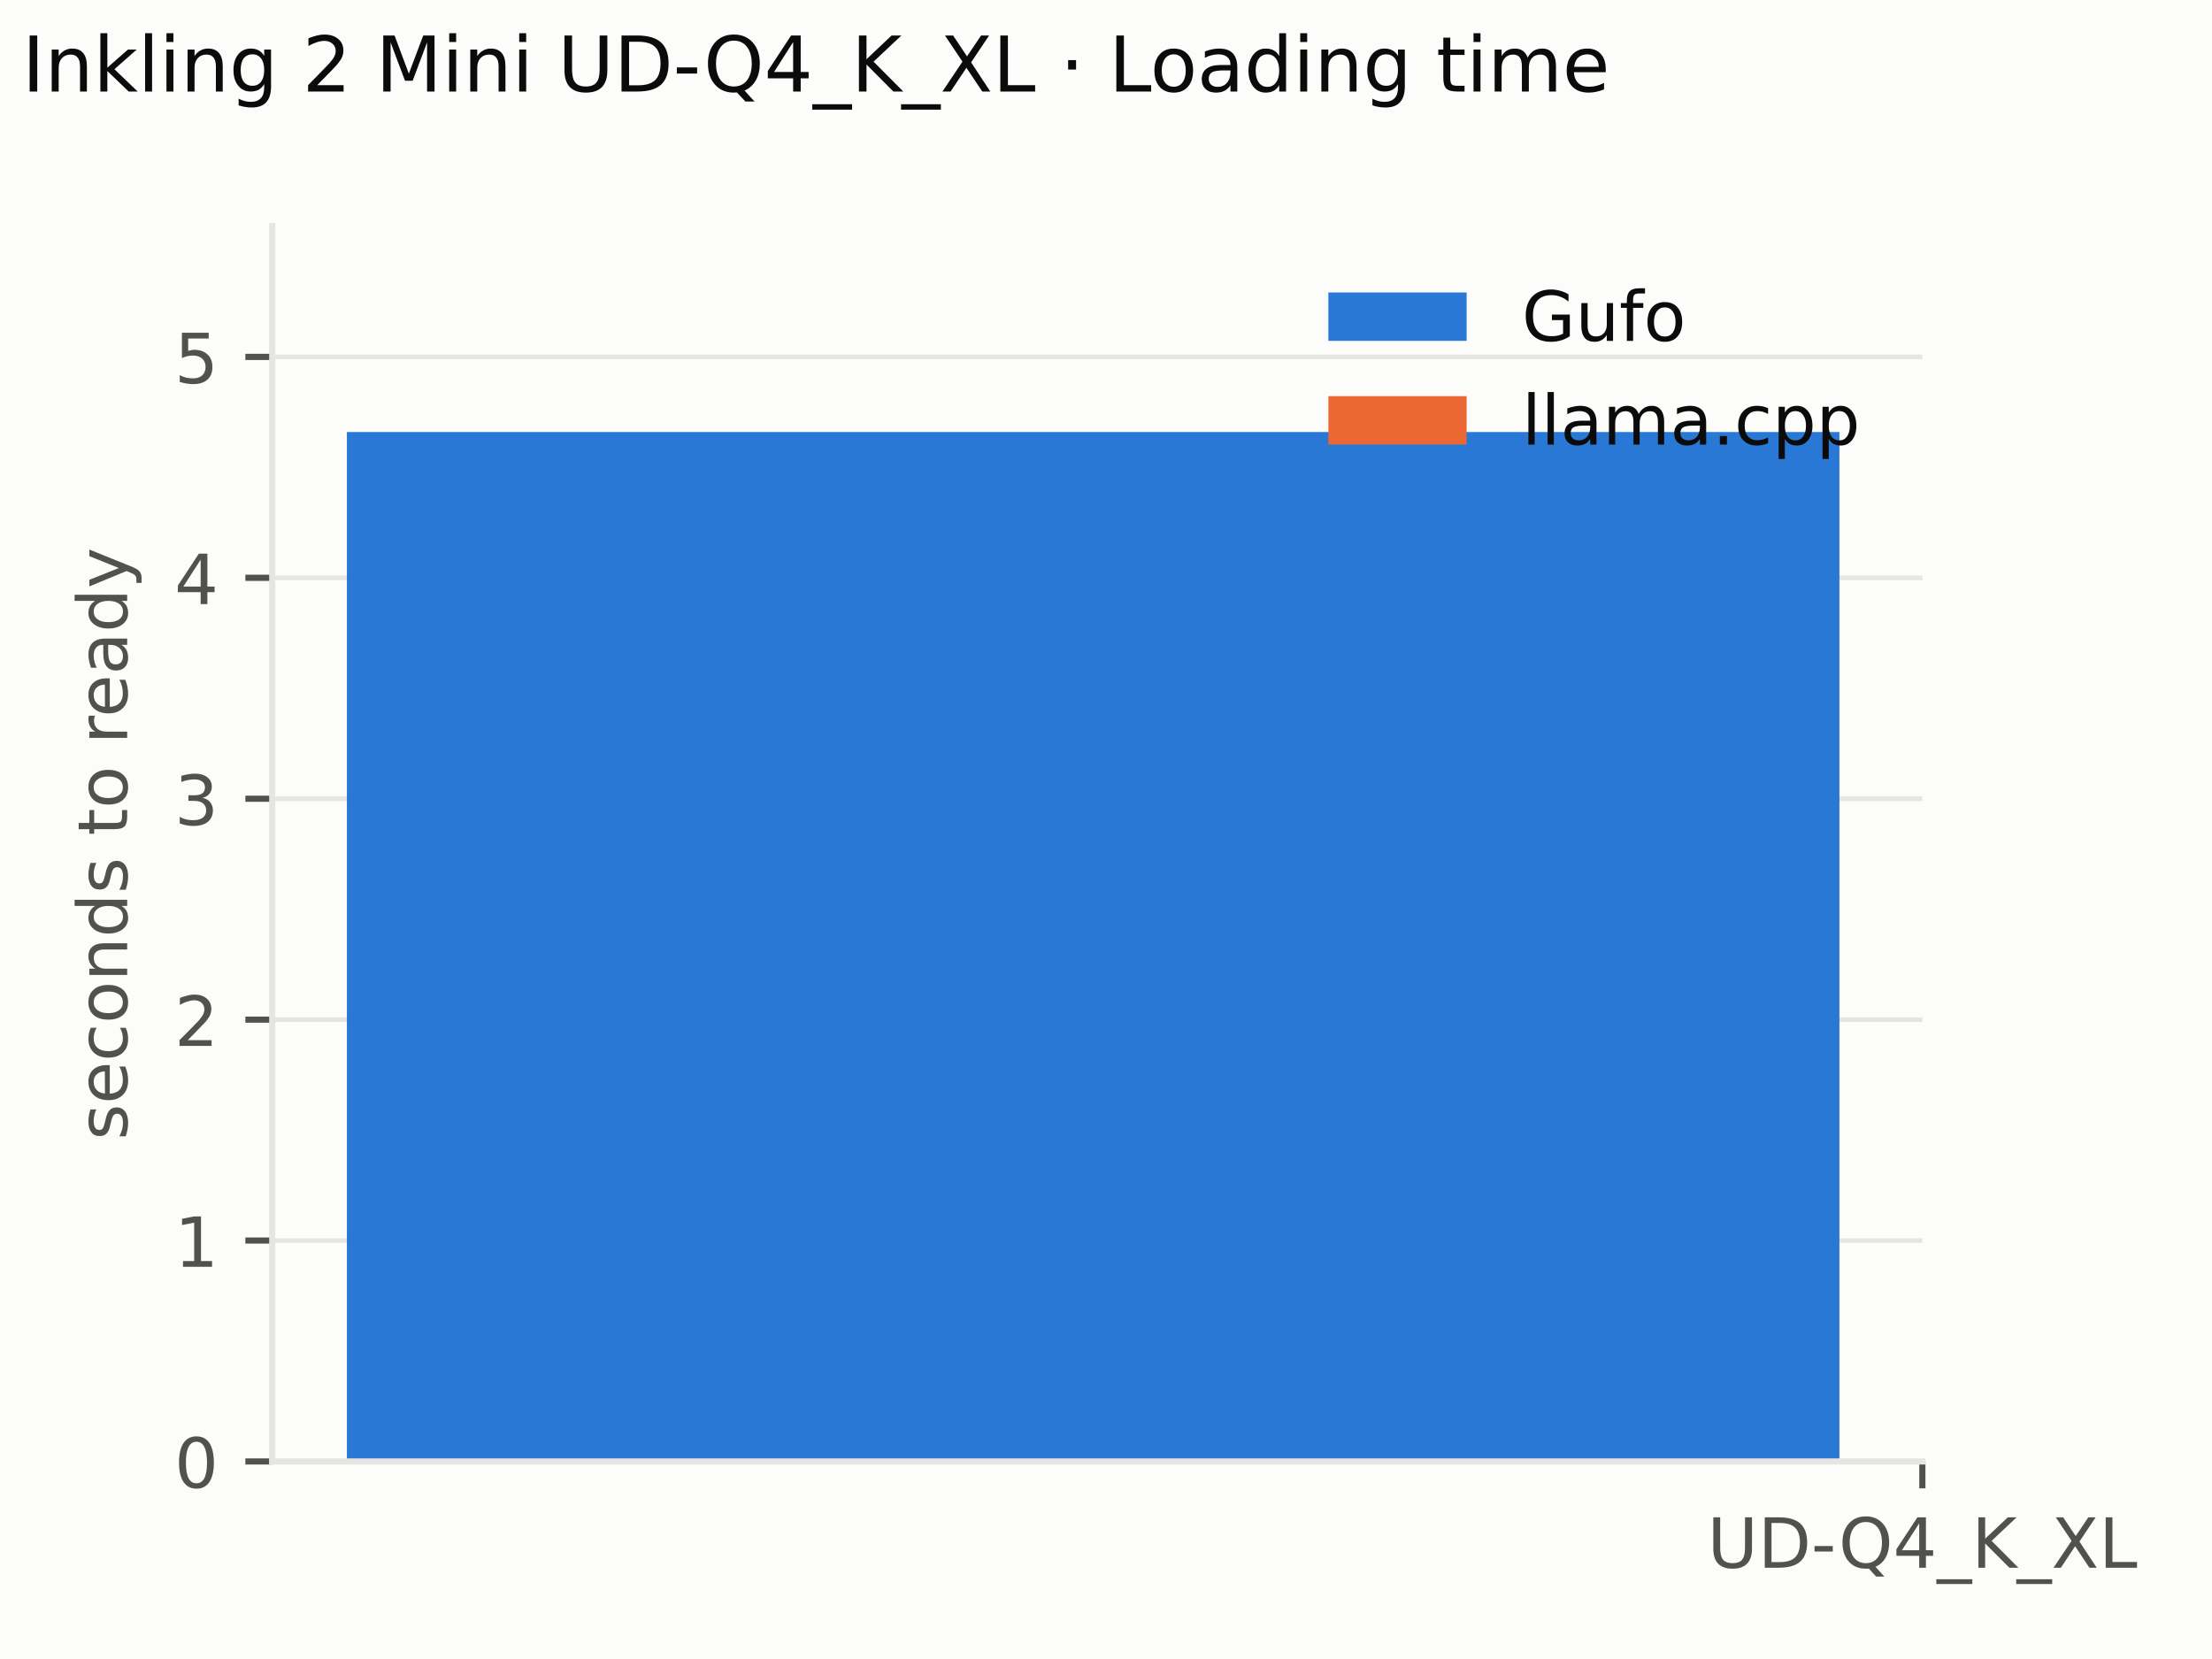
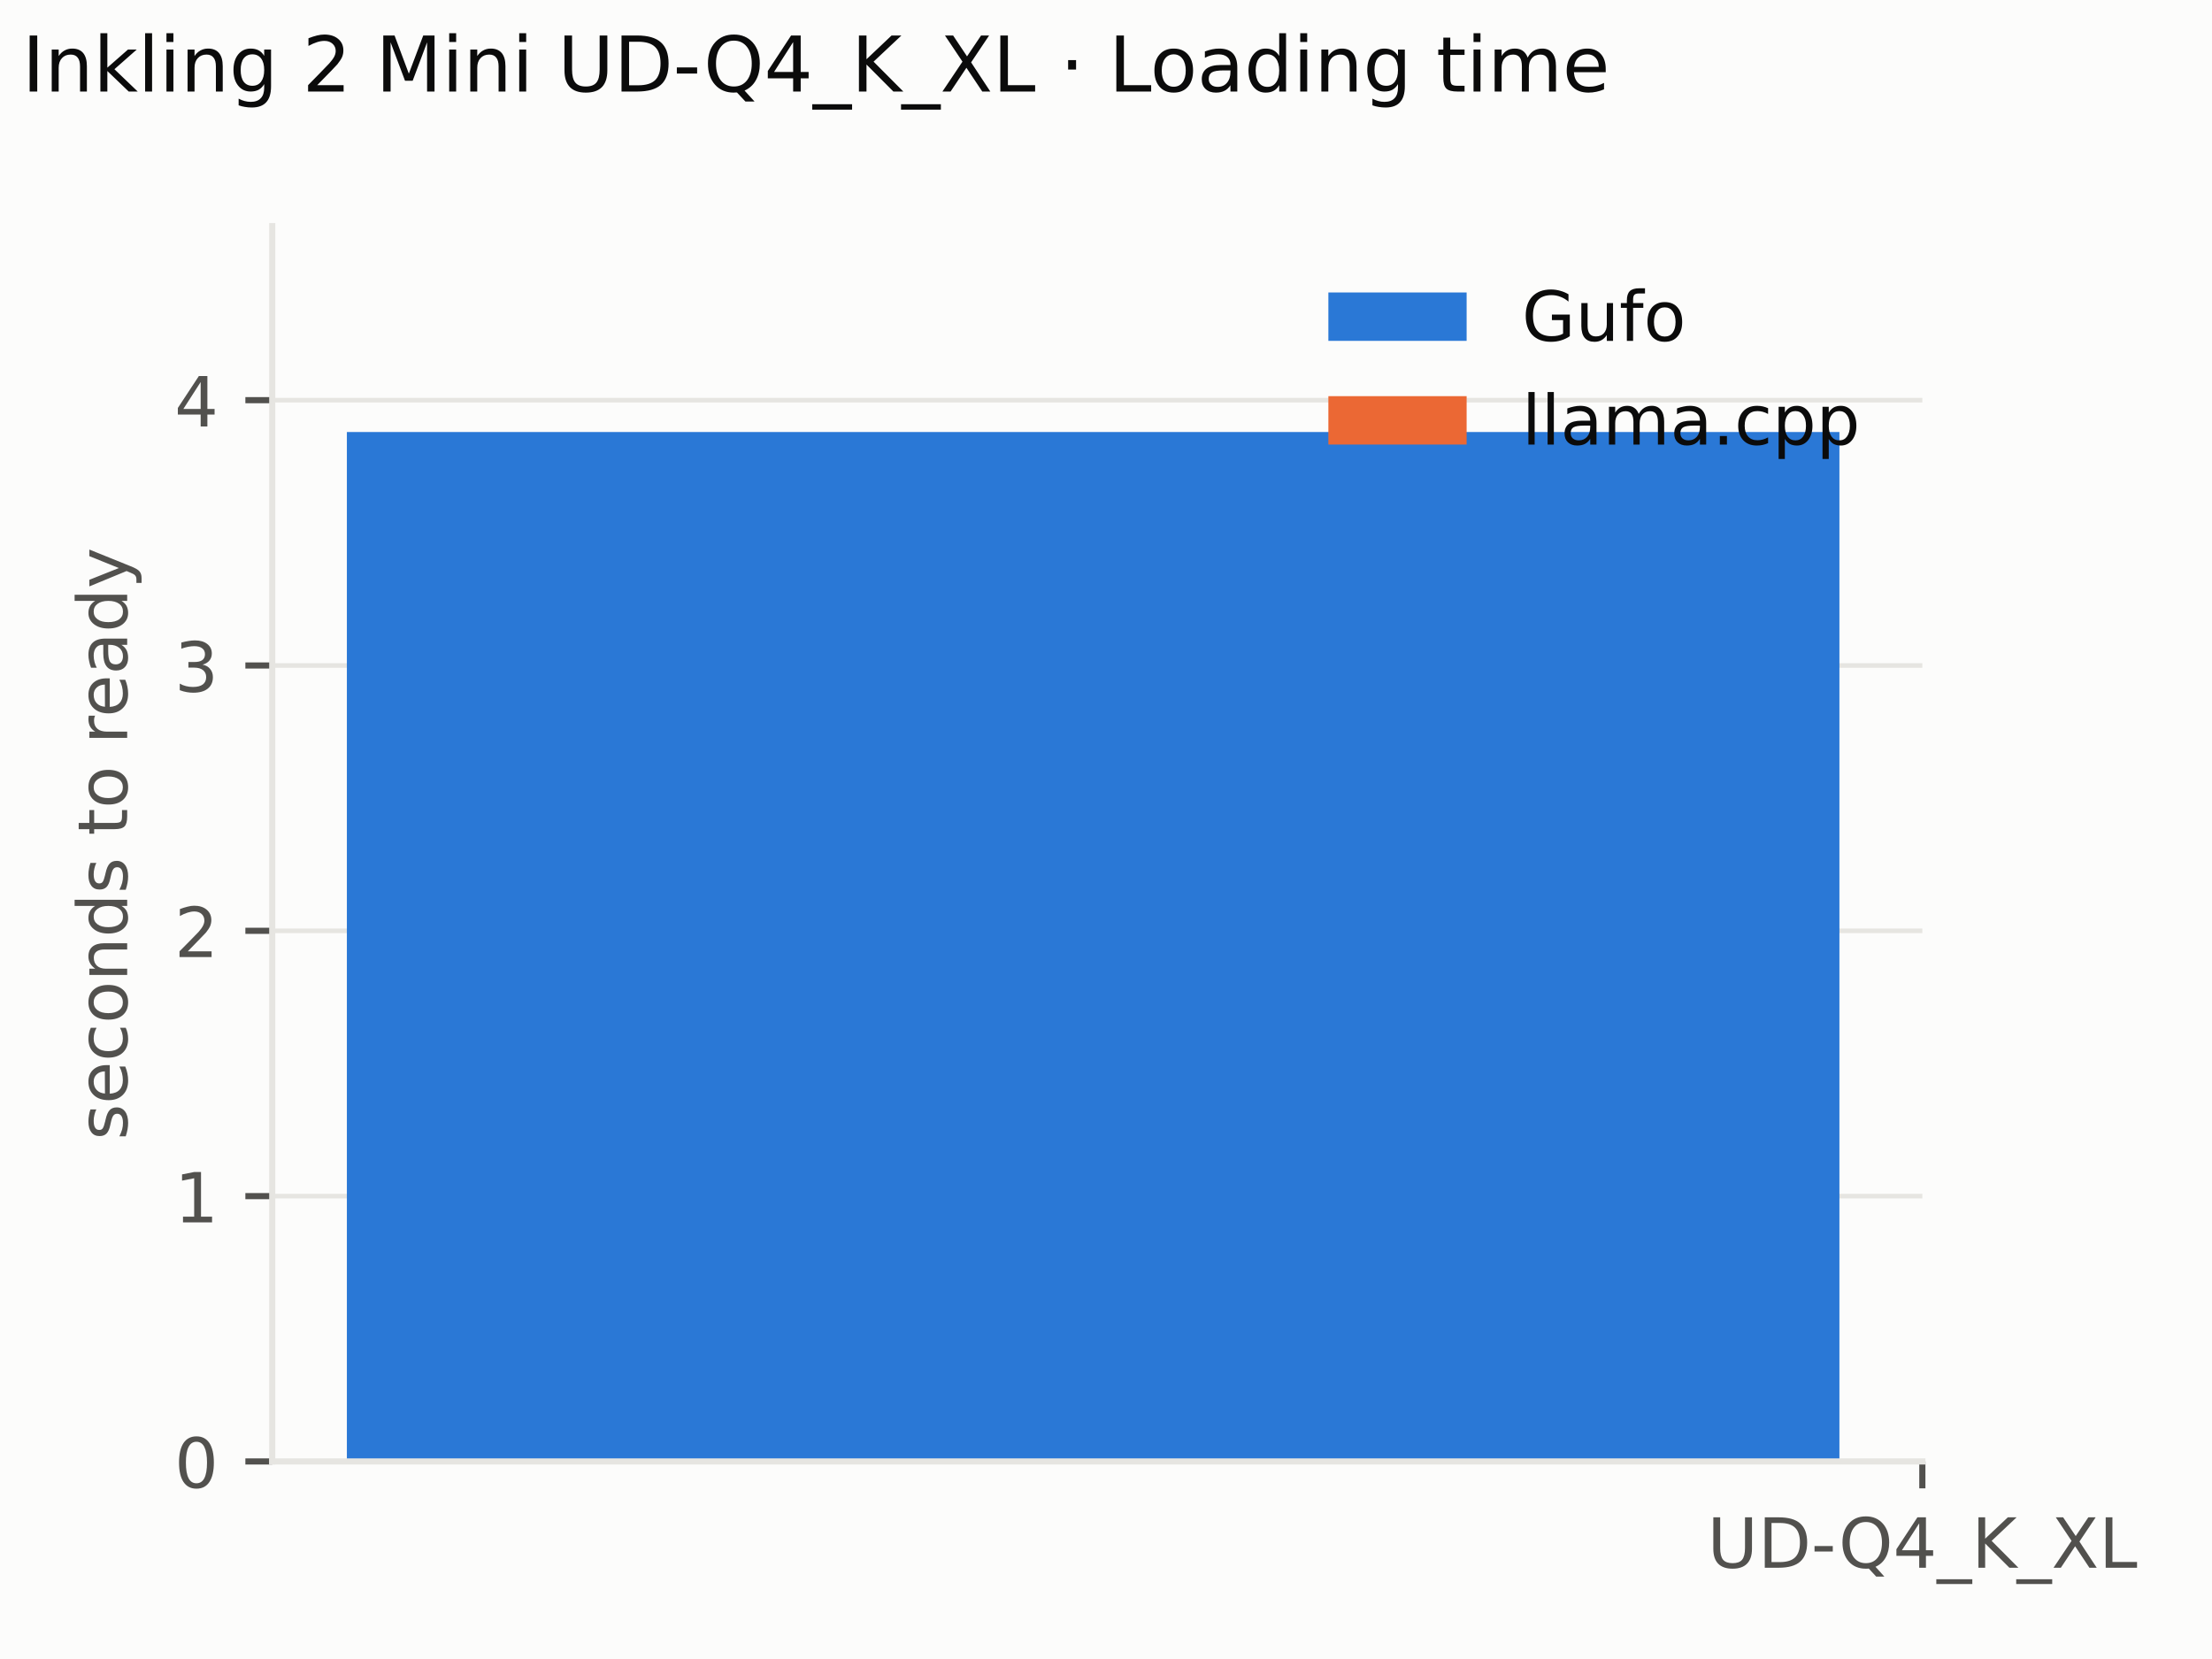
<svg xmlns="http://www.w3.org/2000/svg" xmlns:xlink="http://www.w3.org/1999/xlink" width="288pt" height="216pt" viewBox="0 0 288 216" version="1.1">
  <defs>
    <style type="text/css">*{stroke-linejoin: round; stroke-linecap: butt}</style>
  </defs>
  <g id="figure_1">
    <g id="patch_1">
      <path d="M 0 216 L 288 216 L 288 0 L 0 0 z " style="fill: #fcfcfb" />
    </g>
    <g id="axes_1">
      <g id="patch_2">
        <path d="M 35.447 190.28 L 250.287 190.28 L 250.287 29.441 L 35.447 29.441 z " style="fill: #fcfcfb" />
      </g>
      <g id="matplotlib.axis_1">
        <g id="xtick_1">
          <g id="line2d_1">
            <defs>
              <path id="m1ebf051f68" d="M 0 0 L 0 3.5 " style="stroke: #52514e; stroke-width: 0.8" />
            </defs>
            <g>
              <use xlink:href="#m1ebf051f68" x="250.287" y="190.28" style="fill: #52514e; stroke: #52514e; stroke-width: 0.8" />
            </g>
          </g>
          <g id="text_1">
            <text style="font-size: 9px; font-family: 'DejaVu Sans', 'Bitstream Vera Sans', 'Computer Modern Sans Serif', 'Lucida Grande', 'Verdana', 'Geneva', 'Lucid', 'Arial', 'Helvetica', 'Avant Garde', sans-serif; text-anchor: middle; fill: #52514e" x="250.287" y="204.118" transform="rotate(-0 250.2872 204.1179)">UD-Q4_K_XL</text>
          </g>
        </g>
      </g>
      <g id="matplotlib.axis_2">
        <g id="ytick_1">
          <g id="line2d_2">
            <path d="M 35.447 190.28 L 250.287 190.28 " clip-path="url(#p113d8dc9f5)" style="fill: none; stroke: #e6e5e1; stroke-width: 0.6; stroke-linecap: square" />
          </g>
          <g id="line2d_3">
            <defs>
              <path id="m680e5b1e24" d="M 0 0 L -3.5 0 " style="stroke: #52514e; stroke-width: 0.8" />
            </defs>
            <g>
              <use xlink:href="#m680e5b1e24" x="35.447" y="190.28" style="fill: #52514e; stroke: #52514e; stroke-width: 0.8" />
            </g>
          </g>
          <g id="text_2">
            <text style="font-size: 9px; font-family: 'DejaVu Sans', 'Bitstream Vera Sans', 'Computer Modern Sans Serif', 'Lucida Grande', 'Verdana', 'Geneva', 'Lucid', 'Arial', 'Helvetica', 'Avant Garde', sans-serif; text-anchor: end; fill: #52514e" x="28.447" y="193.699" transform="rotate(-0 28.44695 193.6989)">0</text>
          </g>
        </g>
        <g id="ytick_2">
          <g id="line2d_4">
-             <path d="M 35.447 161.518 L 250.287 161.518 " clip-path="url(#p113d8dc9f5)" style="fill: none; stroke: #e6e5e1; stroke-width: 0.6; stroke-linecap: square" />
+             <path d="M 35.447 155.735 L 250.287 155.735 " clip-path="url(#p113d8dc9f5)" style="fill: none; stroke: #e6e5e1; stroke-width: 0.6; stroke-linecap: square" />
          </g>
          <g id="line2d_5">
            <g>
-               <use xlink:href="#m680e5b1e24" x="35.447" y="161.518" style="fill: #52514e; stroke: #52514e; stroke-width: 0.8" />
+               <use xlink:href="#m680e5b1e24" x="35.447" y="155.735" style="fill: #52514e; stroke: #52514e; stroke-width: 0.8" />
            </g>
          </g>
          <g id="text_3">
-             <text style="font-size: 9px; font-family: 'DejaVu Sans', 'Bitstream Vera Sans', 'Computer Modern Sans Serif', 'Lucida Grande', 'Verdana', 'Geneva', 'Lucid', 'Arial', 'Helvetica', 'Avant Garde', sans-serif; text-anchor: end; fill: #52514e" x="28.447" y="164.937" transform="rotate(-0 28.44695 164.9366)">1</text>
+             <text style="font-size: 9px; font-family: 'DejaVu Sans', 'Bitstream Vera Sans', 'Computer Modern Sans Serif', 'Lucida Grande', 'Verdana', 'Geneva', 'Lucid', 'Arial', 'Helvetica', 'Avant Garde', sans-serif; text-anchor: end; fill: #52514e" x="28.447" y="159.154" transform="rotate(-0 28.44695 159.1544)">1</text>
          </g>
        </g>
        <g id="ytick_3">
          <g id="line2d_6">
-             <path d="M 35.447 132.755 L 250.287 132.755 " clip-path="url(#p113d8dc9f5)" style="fill: none; stroke: #e6e5e1; stroke-width: 0.6; stroke-linecap: square" />
+             <path d="M 35.447 121.191 L 250.287 121.191 " clip-path="url(#p113d8dc9f5)" style="fill: none; stroke: #e6e5e1; stroke-width: 0.6; stroke-linecap: square" />
          </g>
          <g id="line2d_7">
            <g>
-               <use xlink:href="#m680e5b1e24" x="35.447" y="132.755" style="fill: #52514e; stroke: #52514e; stroke-width: 0.8" />
+               <use xlink:href="#m680e5b1e24" x="35.447" y="121.191" style="fill: #52514e; stroke: #52514e; stroke-width: 0.8" />
            </g>
          </g>
          <g id="text_4">
-             <text style="font-size: 9px; font-family: 'DejaVu Sans', 'Bitstream Vera Sans', 'Computer Modern Sans Serif', 'Lucida Grande', 'Verdana', 'Geneva', 'Lucid', 'Arial', 'Helvetica', 'Avant Garde', sans-serif; text-anchor: end; fill: #52514e" x="28.447" y="136.174" transform="rotate(-0 28.44695 136.1742)">2</text>
+             <text style="font-size: 9px; font-family: 'DejaVu Sans', 'Bitstream Vera Sans', 'Computer Modern Sans Serif', 'Lucida Grande', 'Verdana', 'Geneva', 'Lucid', 'Arial', 'Helvetica', 'Avant Garde', sans-serif; text-anchor: end; fill: #52514e" x="28.447" y="124.61" transform="rotate(-0 28.44695 124.6099)">2</text>
          </g>
        </g>
        <g id="ytick_4">
          <g id="line2d_8">
-             <path d="M 35.447 103.993 L 250.287 103.993 " clip-path="url(#p113d8dc9f5)" style="fill: none; stroke: #e6e5e1; stroke-width: 0.6; stroke-linecap: square" />
+             <path d="M 35.447 86.646 L 250.287 86.646 " clip-path="url(#p113d8dc9f5)" style="fill: none; stroke: #e6e5e1; stroke-width: 0.6; stroke-linecap: square" />
          </g>
          <g id="line2d_9">
            <g>
-               <use xlink:href="#m680e5b1e24" x="35.447" y="103.993" style="fill: #52514e; stroke: #52514e; stroke-width: 0.8" />
+               <use xlink:href="#m680e5b1e24" x="35.447" y="86.646" style="fill: #52514e; stroke: #52514e; stroke-width: 0.8" />
            </g>
          </g>
          <g id="text_5">
-             <text style="font-size: 9px; font-family: 'DejaVu Sans', 'Bitstream Vera Sans', 'Computer Modern Sans Serif', 'Lucida Grande', 'Verdana', 'Geneva', 'Lucid', 'Arial', 'Helvetica', 'Avant Garde', sans-serif; text-anchor: end; fill: #52514e" x="28.447" y="107.412" transform="rotate(-0 28.44695 107.4118)">3</text>
+             <text style="font-size: 9px; font-family: 'DejaVu Sans', 'Bitstream Vera Sans', 'Computer Modern Sans Serif', 'Lucida Grande', 'Verdana', 'Geneva', 'Lucid', 'Arial', 'Helvetica', 'Avant Garde', sans-serif; text-anchor: end; fill: #52514e" x="28.447" y="90.065" transform="rotate(-0 28.44695 90.06543)">3</text>
          </g>
        </g>
        <g id="ytick_5">
          <g id="line2d_10">
-             <path d="M 35.447 75.23 L 250.287 75.23 " clip-path="url(#p113d8dc9f5)" style="fill: none; stroke: #e6e5e1; stroke-width: 0.6; stroke-linecap: square" />
+             <path d="M 35.447 52.102 L 250.287 52.102 " clip-path="url(#p113d8dc9f5)" style="fill: none; stroke: #e6e5e1; stroke-width: 0.6; stroke-linecap: square" />
          </g>
          <g id="line2d_11">
            <g>
-               <use xlink:href="#m680e5b1e24" x="35.447" y="75.23" style="fill: #52514e; stroke: #52514e; stroke-width: 0.8" />
+               <use xlink:href="#m680e5b1e24" x="35.447" y="52.102" style="fill: #52514e; stroke: #52514e; stroke-width: 0.8" />
            </g>
          </g>
          <g id="text_6">
-             <text style="font-size: 9px; font-family: 'DejaVu Sans', 'Bitstream Vera Sans', 'Computer Modern Sans Serif', 'Lucida Grande', 'Verdana', 'Geneva', 'Lucid', 'Arial', 'Helvetica', 'Avant Garde', sans-serif; text-anchor: end; fill: #52514e" x="28.447" y="78.649" transform="rotate(-0 28.44695 78.64943)">4</text>
+             <text style="font-size: 9px; font-family: 'DejaVu Sans', 'Bitstream Vera Sans', 'Computer Modern Sans Serif', 'Lucida Grande', 'Verdana', 'Geneva', 'Lucid', 'Arial', 'Helvetica', 'Avant Garde', sans-serif; text-anchor: end; fill: #52514e" x="28.447" y="55.521" transform="rotate(-0 28.44695 55.52092)">4</text>
          </g>
        </g>
-         <g id="ytick_6">
-           <g id="line2d_12">
-             <path d="M 35.447 46.468 L 250.287 46.468 " clip-path="url(#p113d8dc9f5)" style="fill: none; stroke: #e6e5e1; stroke-width: 0.6; stroke-linecap: square" />
-           </g>
-           <g id="line2d_13">
-             <g>
-               <use xlink:href="#m680e5b1e24" x="35.447" y="46.468" style="fill: #52514e; stroke: #52514e; stroke-width: 0.8" />
-             </g>
-           </g>
-           <g id="text_7">
-             <text style="font-size: 9px; font-family: 'DejaVu Sans', 'Bitstream Vera Sans', 'Computer Modern Sans Serif', 'Lucida Grande', 'Verdana', 'Geneva', 'Lucid', 'Arial', 'Helvetica', 'Avant Garde', sans-serif; text-anchor: end; fill: #52514e" x="28.447" y="49.887" transform="rotate(-0 28.44695 49.88705)">5</text>
-           </g>
-         </g>
-         <g id="text_8">
+         <g id="text_7">
          <text style="font-size: 9px; font-family: 'DejaVu Sans', 'Bitstream Vera Sans', 'Computer Modern Sans Serif', 'Lucida Grande', 'Verdana', 'Geneva', 'Lucid', 'Arial', 'Helvetica', 'Avant Garde', sans-serif; text-anchor: middle; fill: #52514e" x="16.559" y="109.86" transform="rotate(-90 16.55859 109.8604)">seconds to ready</text>
        </g>
      </g>
      <g id="patch_3">
        <path d="M 45.163 190.28 L 239.491 190.28 L 239.491 56.247 L 45.163 56.247 z " clip-path="url(#p113d8dc9f5)" style="fill: #2a78d6" />
      </g>
      <g id="patch_4">
        <path d="M 0 0 z " clip-path="url(#p113d8dc9f5)" style="fill: #eb6834" />
      </g>
      <g id="patch_5">
        <path d="M 35.447 190.28 L 35.447 29.441 " style="fill: none; stroke: #e6e5e1; stroke-width: 0.8; stroke-linejoin: miter; stroke-linecap: square" />
      </g>
      <g id="patch_6">
        <path d="M 35.447 190.28 L 250.287 190.28 " style="fill: none; stroke: #e6e5e1; stroke-width: 0.8; stroke-linejoin: miter; stroke-linecap: square" />
      </g>
      <g id="legend_1">
        <g id="patch_7">
          <path d="M 172.953 44.379 L 190.953 44.379 L 190.953 38.079 L 172.953 38.079 z " style="fill: #2a78d6" />
        </g>
-         <g id="text_9">
+         <g id="text_8">
          <text style="font-size: 9px; font-family: 'DejaVu Sans', 'Bitstream Vera Sans', 'Computer Modern Sans Serif', 'Lucida Grande', 'Verdana', 'Geneva', 'Lucid', 'Arial', 'Helvetica', 'Avant Garde', sans-serif; text-anchor: start; fill: #0b0b0b" x="198.153" y="44.379" transform="rotate(-0 198.1533 44.37938)">Gufo</text>
        </g>
        <g id="patch_8">
          <path d="M 172.953 57.88 L 190.953 57.88 L 190.953 51.58 L 172.953 51.58 z " style="fill: #eb6834" />
        </g>
-         <g id="text_10">
+         <g id="text_9">
          <text style="font-size: 9px; font-family: 'DejaVu Sans', 'Bitstream Vera Sans', 'Computer Modern Sans Serif', 'Lucida Grande', 'Verdana', 'Geneva', 'Lucid', 'Arial', 'Helvetica', 'Avant Garde', sans-serif; text-anchor: start; fill: #0b0b0b" x="198.153" y="57.88" transform="rotate(-0 198.1533 57.88008)">llama.cpp</text>
        </g>
      </g>
    </g>
-     <g id="text_11">
+     <g id="text_10">
      <text style="font-size: 10px; font-family: 'DejaVu Sans', 'Bitstream Vera Sans', 'Computer Modern Sans Serif', 'Lucida Grande', 'Verdana', 'Geneva', 'Lucid', 'Arial', 'Helvetica', 'Avant Garde', sans-serif; text-anchor: start; fill: #0b0b0b" x="2.88" y="11.918" transform="rotate(-0 2.88 11.91844)">Inkling 2 Mini UD-Q4_K_XL · Loading time</text>
    </g>
  </g>
  <defs>
    <clipPath id="p113d8dc9f5">
      <rect x="35.447" y="29.441" width="214.84" height="160.839" />
    </clipPath>
  </defs>
</svg>
